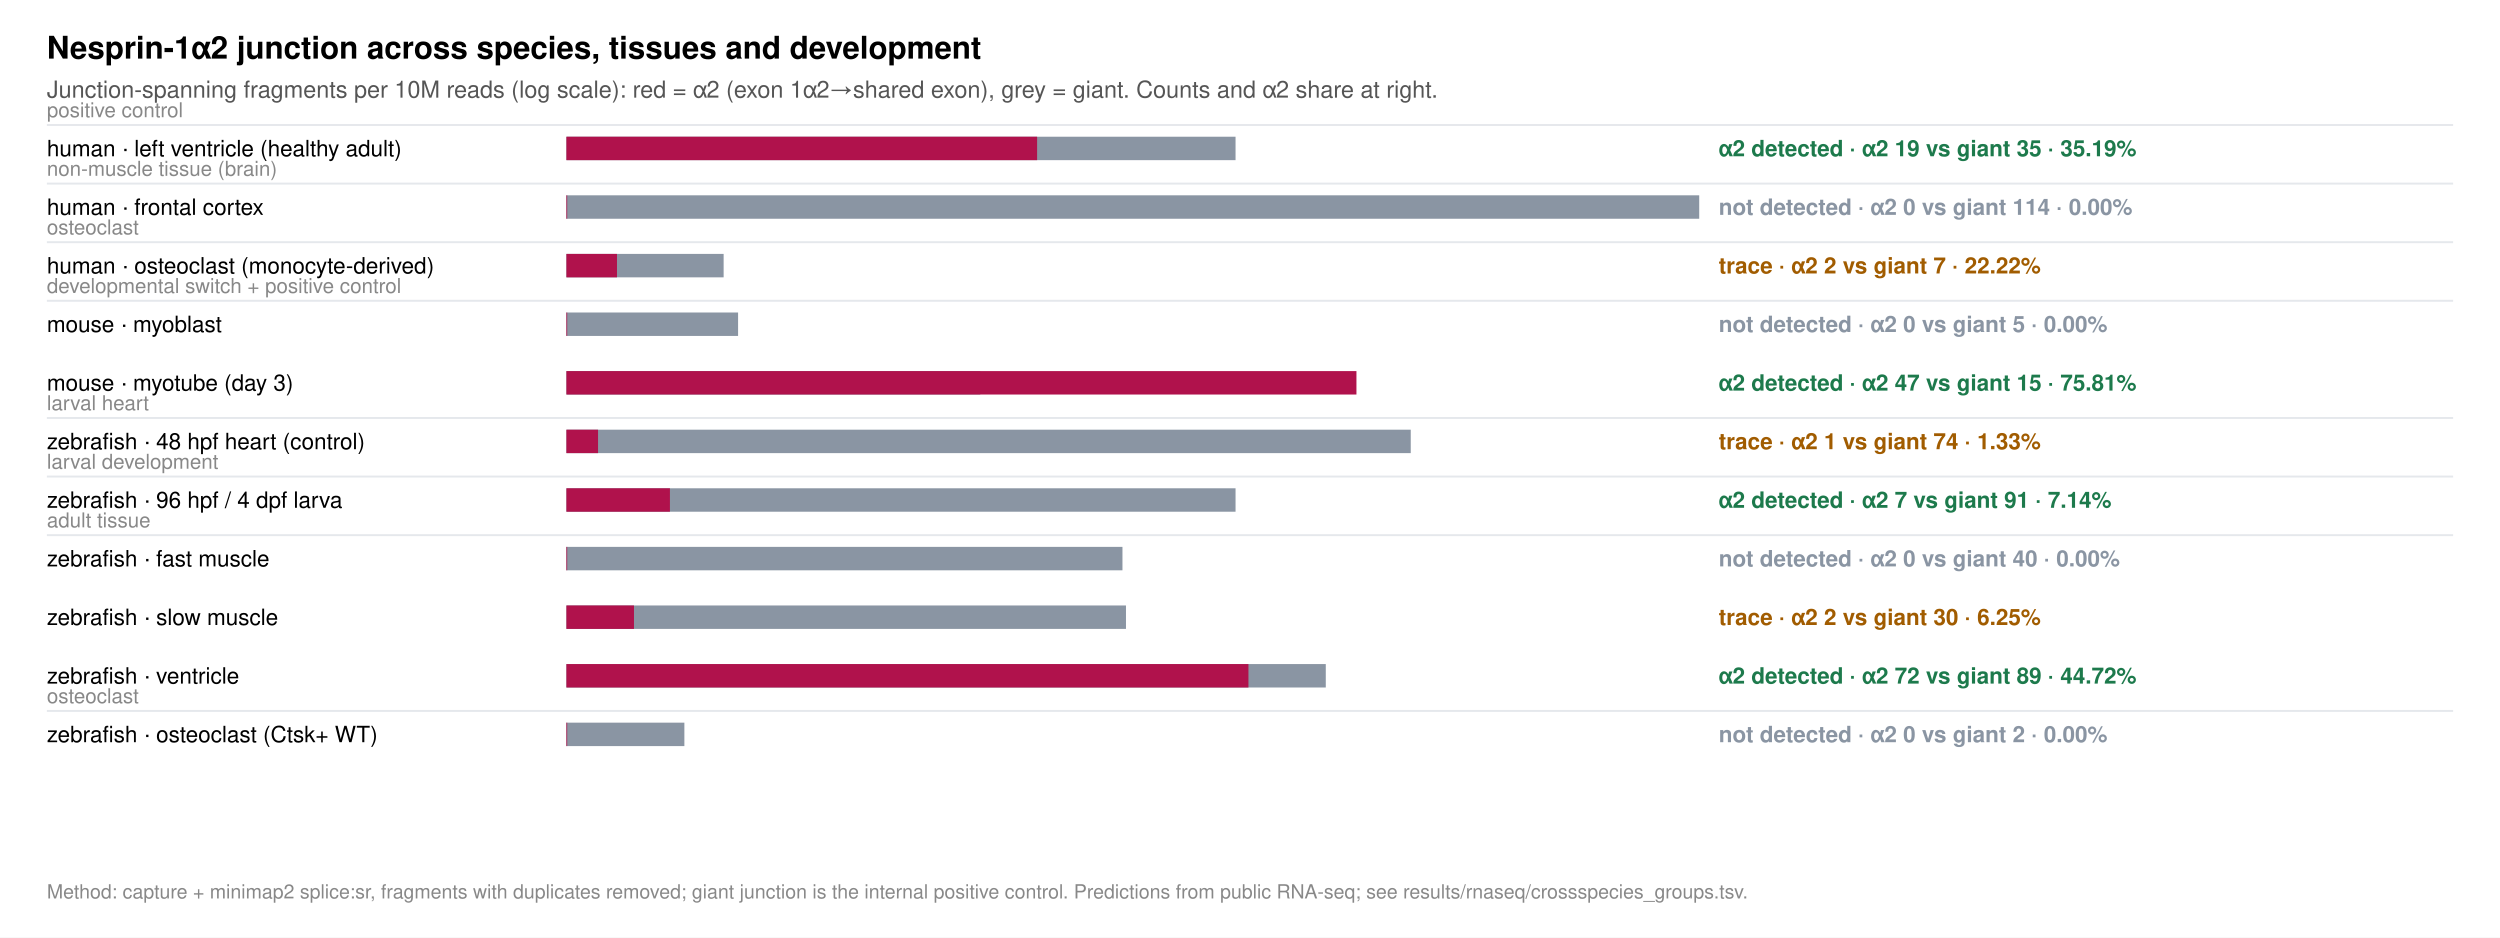
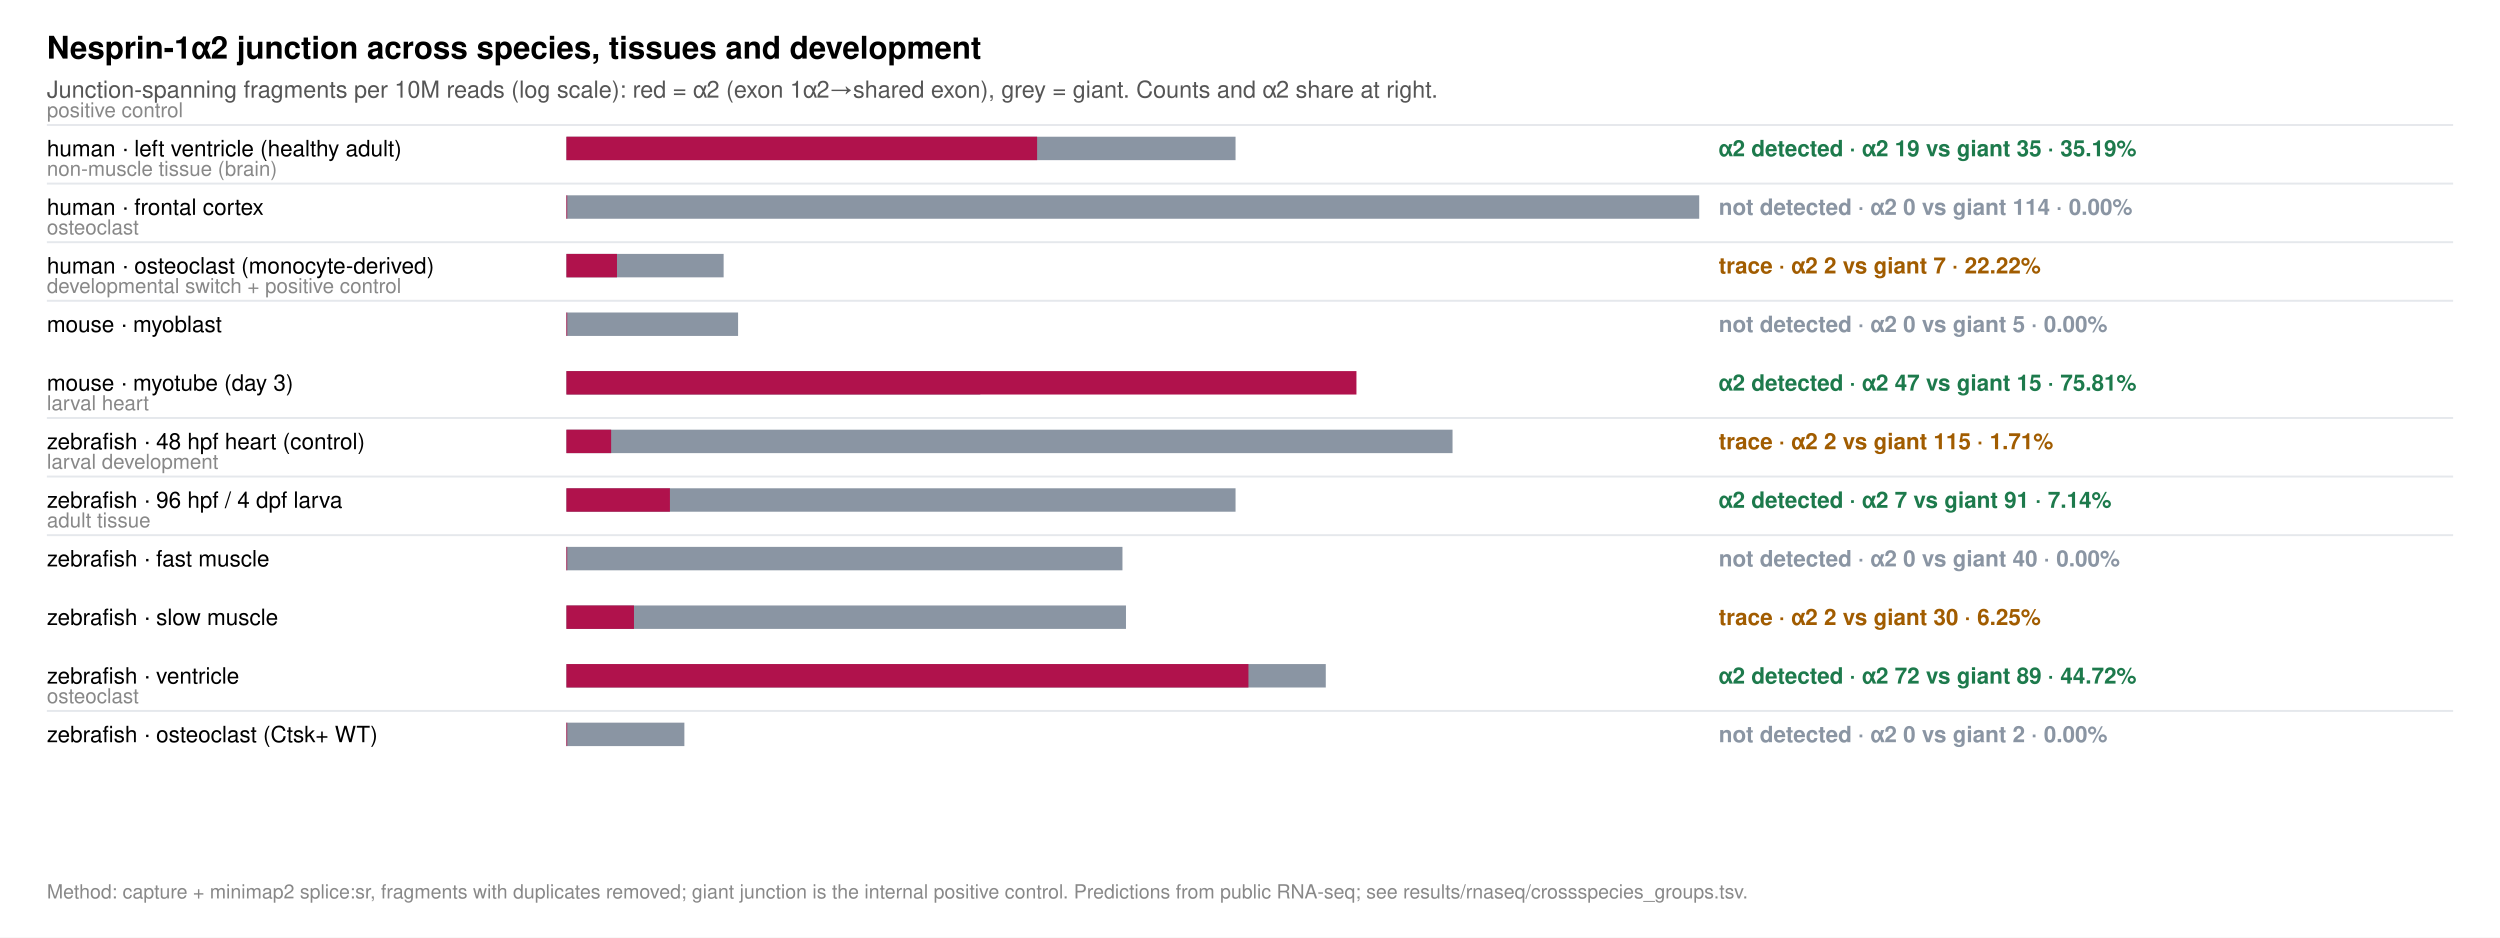
<svg xmlns="http://www.w3.org/2000/svg" viewBox="0 0 1280 480" width="1280" height="480" font-family="Helvetica,Arial,sans-serif" font-size="12">
  <rect width="1280" height="480" fill="#ffffff" />
  <text x="24" y="30" font-size="16" font-weight="bold">Nesprin-1α2 junction across species, tissues and development</text>
  <text x="24" y="50" fill="#555" font-size="12">Junction-spanning fragments per 10M reads (log scale): red = α2 (exon 1α2→shared exon), grey = giant. Counts and α2 share at right.</text>
  <text x="24" y="80" font-size="11.5">human · left ventricle (healthy adult)</text>
  <g transform="translate(290,70)">
    <rect x="0.0" y="0" width="342.6" height="12" fill="#8a95a3" />
  </g>
  <g transform="translate(290,70)">
    <rect x="0.0" y="0" width="241.0" height="12" fill="#b0124c" />
  </g>
  <text x="880" y="80" font-size="11.5" fill="#1d7a4c" font-weight="600">α2 detected · α2 19 vs giant 35 · 35.19%</text>
  <text x="24" y="110" font-size="11.5">human · frontal cortex</text>
  <g transform="translate(290,100)">
    <rect x="0.0" y="0" width="580.0" height="12" fill="#8a95a3" />
  </g>
  <g transform="translate(290,100)">
    <rect x="0.0" y="0" width="0.4" height="12" fill="#b0124c" />
  </g>
  <text x="880" y="110" font-size="11.5" fill="#8a95a3" font-weight="600">not detected · α2 0 vs giant 114 · 0.00%</text>
  <text x="24" y="140" font-size="11.5">human · osteoclast (monocyte-derived)</text>
  <g transform="translate(290,130)">
    <rect x="0.0" y="0" width="80.5" height="12" fill="#8a95a3" />
  </g>
  <g transform="translate(290,130)">
    <rect x="0.0" y="0" width="25.9" height="12" fill="#b0124c" />
  </g>
  <text x="880" y="140" font-size="11.5" fill="#a15c00" font-weight="600">trace · α2 2 vs giant 7 · 22.22%</text>
  <text x="24" y="170" font-size="11.5">mouse · myoblast</text>
  <g transform="translate(290,160)">
    <rect x="0.0" y="0" width="87.9" height="12" fill="#8a95a3" />
  </g>
  <g transform="translate(290,160)">
    <rect x="0.0" y="0" width="0.4" height="12" fill="#b0124c" />
  </g>
  <text x="880" y="170" font-size="11.5" fill="#8a95a3" font-weight="600">not detected · α2 0 vs giant 5 · 0.00%</text>
  <text x="24" y="200" font-size="11.5">mouse · myotube (day 3)</text>
  <g transform="translate(290,190)">
    <rect x="0.0" y="0" width="211.9" height="12" fill="#8a95a3" />
  </g>
  <g transform="translate(290,190)">
    <rect x="0.0" y="0" width="404.5" height="12" fill="#b0124c" />
  </g>
  <text x="880" y="200" font-size="11.5" fill="#1d7a4c" font-weight="600">α2 detected · α2 47 vs giant 15 · 75.81%</text>
  <text x="24" y="230" font-size="11.5">zebrafish · 48 hpf heart (control)</text>
  <g transform="translate(290,220)">
-     <rect x="0.0" y="0" width="432.3" height="12" fill="#8a95a3" />
+     <rect x="0.0" y="0" width="453.7" height="12" fill="#8a95a3" />
  </g>
  <g transform="translate(290,220)">
-     <rect x="0.0" y="0" width="16.2" height="12" fill="#b0124c" />
+     <rect x="0.0" y="0" width="22.9" height="12" fill="#b0124c" />
  </g>
-   <text x="880" y="230" font-size="11.5" fill="#a15c00" font-weight="600">trace · α2 1 vs giant 74 · 1.33%</text>
+   <text x="880" y="230" font-size="11.5" fill="#a15c00" font-weight="600">trace · α2 2 vs giant 115 · 1.71%</text>
  <text x="24" y="260" font-size="11.5">zebrafish · 96 hpf / 4 dpf larva</text>
  <g transform="translate(290,250)">
    <rect x="0.0" y="0" width="342.6" height="12" fill="#8a95a3" />
  </g>
  <g transform="translate(290,250)">
    <rect x="0.0" y="0" width="53.0" height="12" fill="#b0124c" />
  </g>
  <text x="880" y="260" font-size="11.5" fill="#1d7a4c" font-weight="600">α2 detected · α2 7 vs giant 91 · 7.14%</text>
  <text x="24" y="290" font-size="11.5">zebrafish · fast muscle</text>
  <g transform="translate(290,280)">
    <rect x="0.0" y="0" width="284.7" height="12" fill="#8a95a3" />
  </g>
  <g transform="translate(290,280)">
    <rect x="0.0" y="0" width="0.4" height="12" fill="#b0124c" />
  </g>
  <text x="880" y="290" font-size="11.5" fill="#8a95a3" font-weight="600">not detected · α2 0 vs giant 40 · 0.00%</text>
  <text x="24" y="320" font-size="11.5">zebrafish · slow muscle</text>
  <g transform="translate(290,310)">
    <rect x="0.0" y="0" width="286.5" height="12" fill="#8a95a3" />
  </g>
  <g transform="translate(290,310)">
    <rect x="0.0" y="0" width="34.6" height="12" fill="#b0124c" />
  </g>
  <text x="880" y="320" font-size="11.5" fill="#a15c00" font-weight="600">trace · α2 2 vs giant 30 · 6.25%</text>
  <text x="24" y="350" font-size="11.5">zebrafish · ventricle</text>
  <g transform="translate(290,340)">
    <rect x="0.0" y="0" width="388.8" height="12" fill="#8a95a3" />
  </g>
  <g transform="translate(290,340)">
    <rect x="0.0" y="0" width="349.2" height="12" fill="#b0124c" />
  </g>
  <text x="880" y="350" font-size="11.5" fill="#1d7a4c" font-weight="600">α2 detected · α2 72 vs giant 89 · 44.72%</text>
  <text x="24" y="380" font-size="11.5">zebrafish · osteoclast (Ctsk+ WT)</text>
  <g transform="translate(290,370)">
    <rect x="0.0" y="0" width="60.4" height="12" fill="#8a95a3" />
  </g>
  <g transform="translate(290,370)">
    <rect x="0.0" y="0" width="0.4" height="12" fill="#b0124c" />
  </g>
  <text x="880" y="380" font-size="11.5" fill="#8a95a3" font-weight="600">not detected · α2 0 vs giant 2 · 0.00%</text>
  <line x1="24" x2="1256" y1="64" y2="64" stroke="#e5e8ec" />
  <text x="24" y="60" font-size="10.5" fill="#888">positive control</text>
  <line x1="24" x2="1256" y1="94" y2="94" stroke="#e5e8ec" />
  <text x="24" y="90" font-size="10.5" fill="#888">non-muscle tissue (brain)</text>
  <line x1="24" x2="1256" y1="124" y2="124" stroke="#e5e8ec" />
  <text x="24" y="120" font-size="10.5" fill="#888">osteoclast</text>
  <line x1="24" x2="1256" y1="154" y2="154" stroke="#e5e8ec" />
  <text x="24" y="150" font-size="10.5" fill="#888">developmental switch + positive control</text>
  <line x1="24" x2="1256" y1="214" y2="214" stroke="#e5e8ec" />
  <text x="24" y="210" font-size="10.5" fill="#888">larval heart</text>
  <line x1="24" x2="1256" y1="244" y2="244" stroke="#e5e8ec" />
  <text x="24" y="240" font-size="10.5" fill="#888">larval development</text>
  <line x1="24" x2="1256" y1="274" y2="274" stroke="#e5e8ec" />
  <text x="24" y="270" font-size="10.5" fill="#888">adult tissue</text>
  <line x1="24" x2="1256" y1="364" y2="364" stroke="#e5e8ec" />
  <text x="24" y="360" font-size="10.5" fill="#888">osteoclast</text>
  <text x="24" y="460" fill="#888" font-size="10">Method: capture + minimap2 splice:sr, fragments with duplicates removed; giant junction is the internal positive control. Predictions from public RNA-seq; see results/rnaseq/crossspecies_groups.tsv.</text>
</svg>
